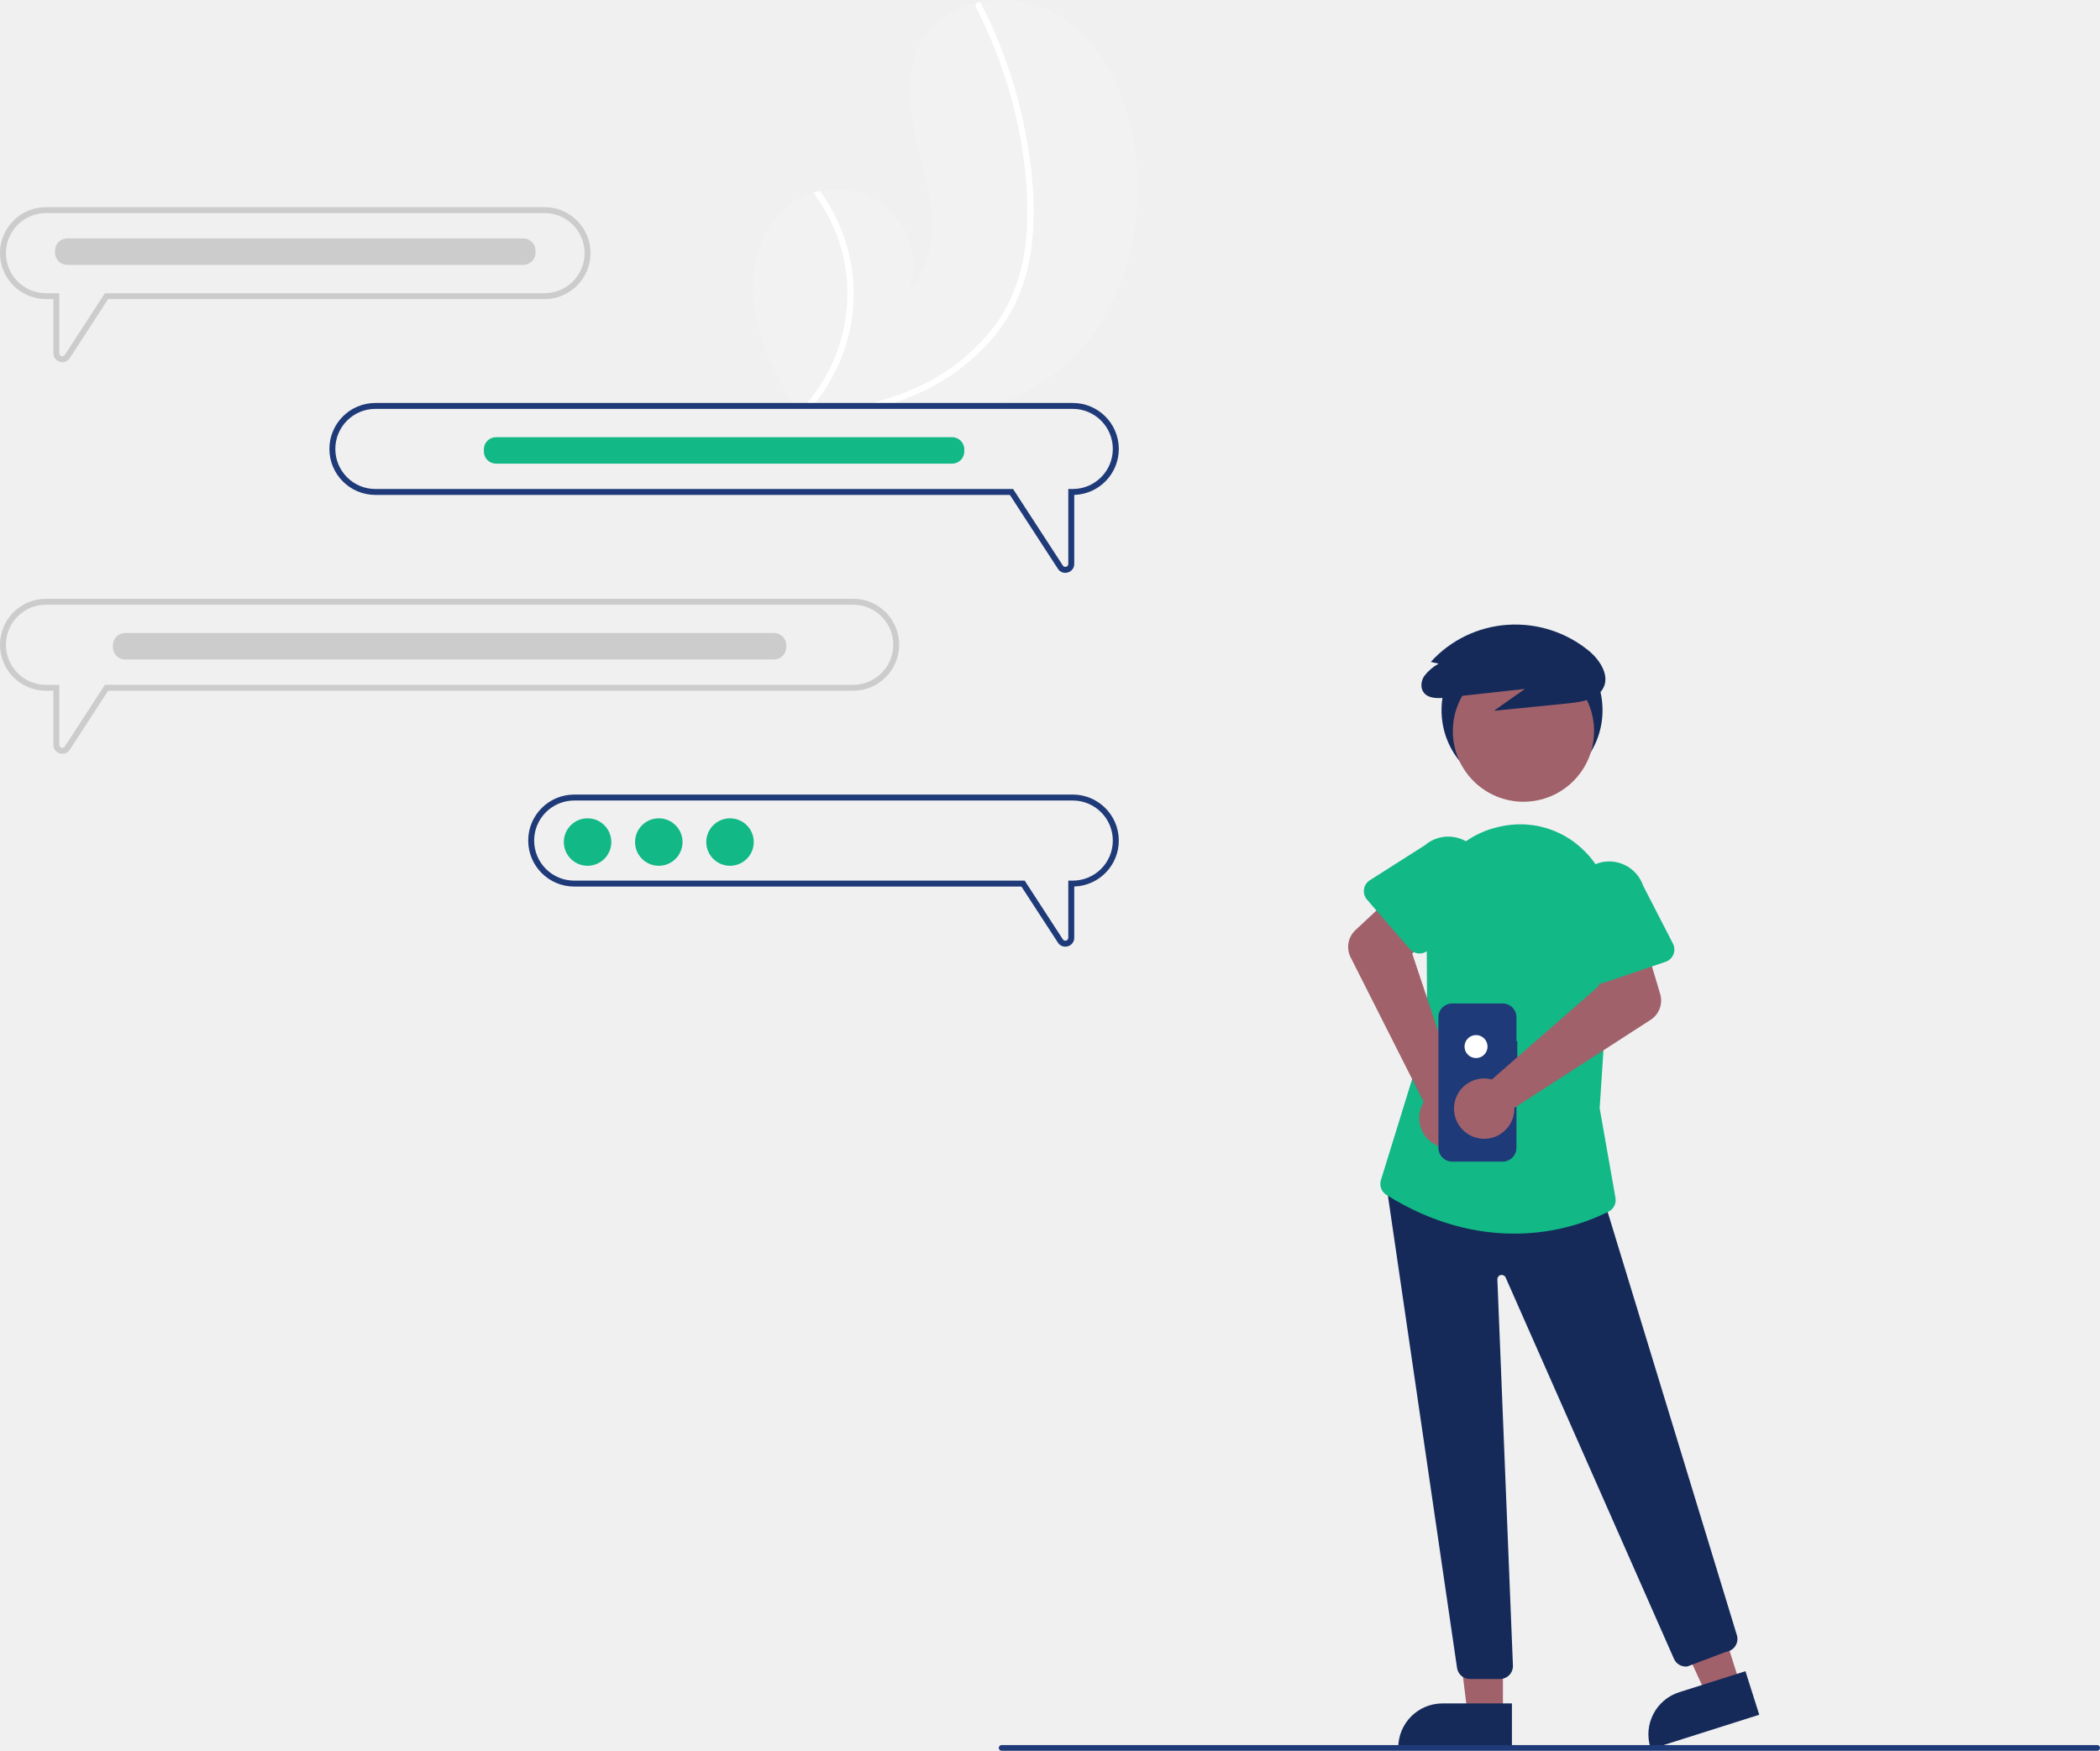
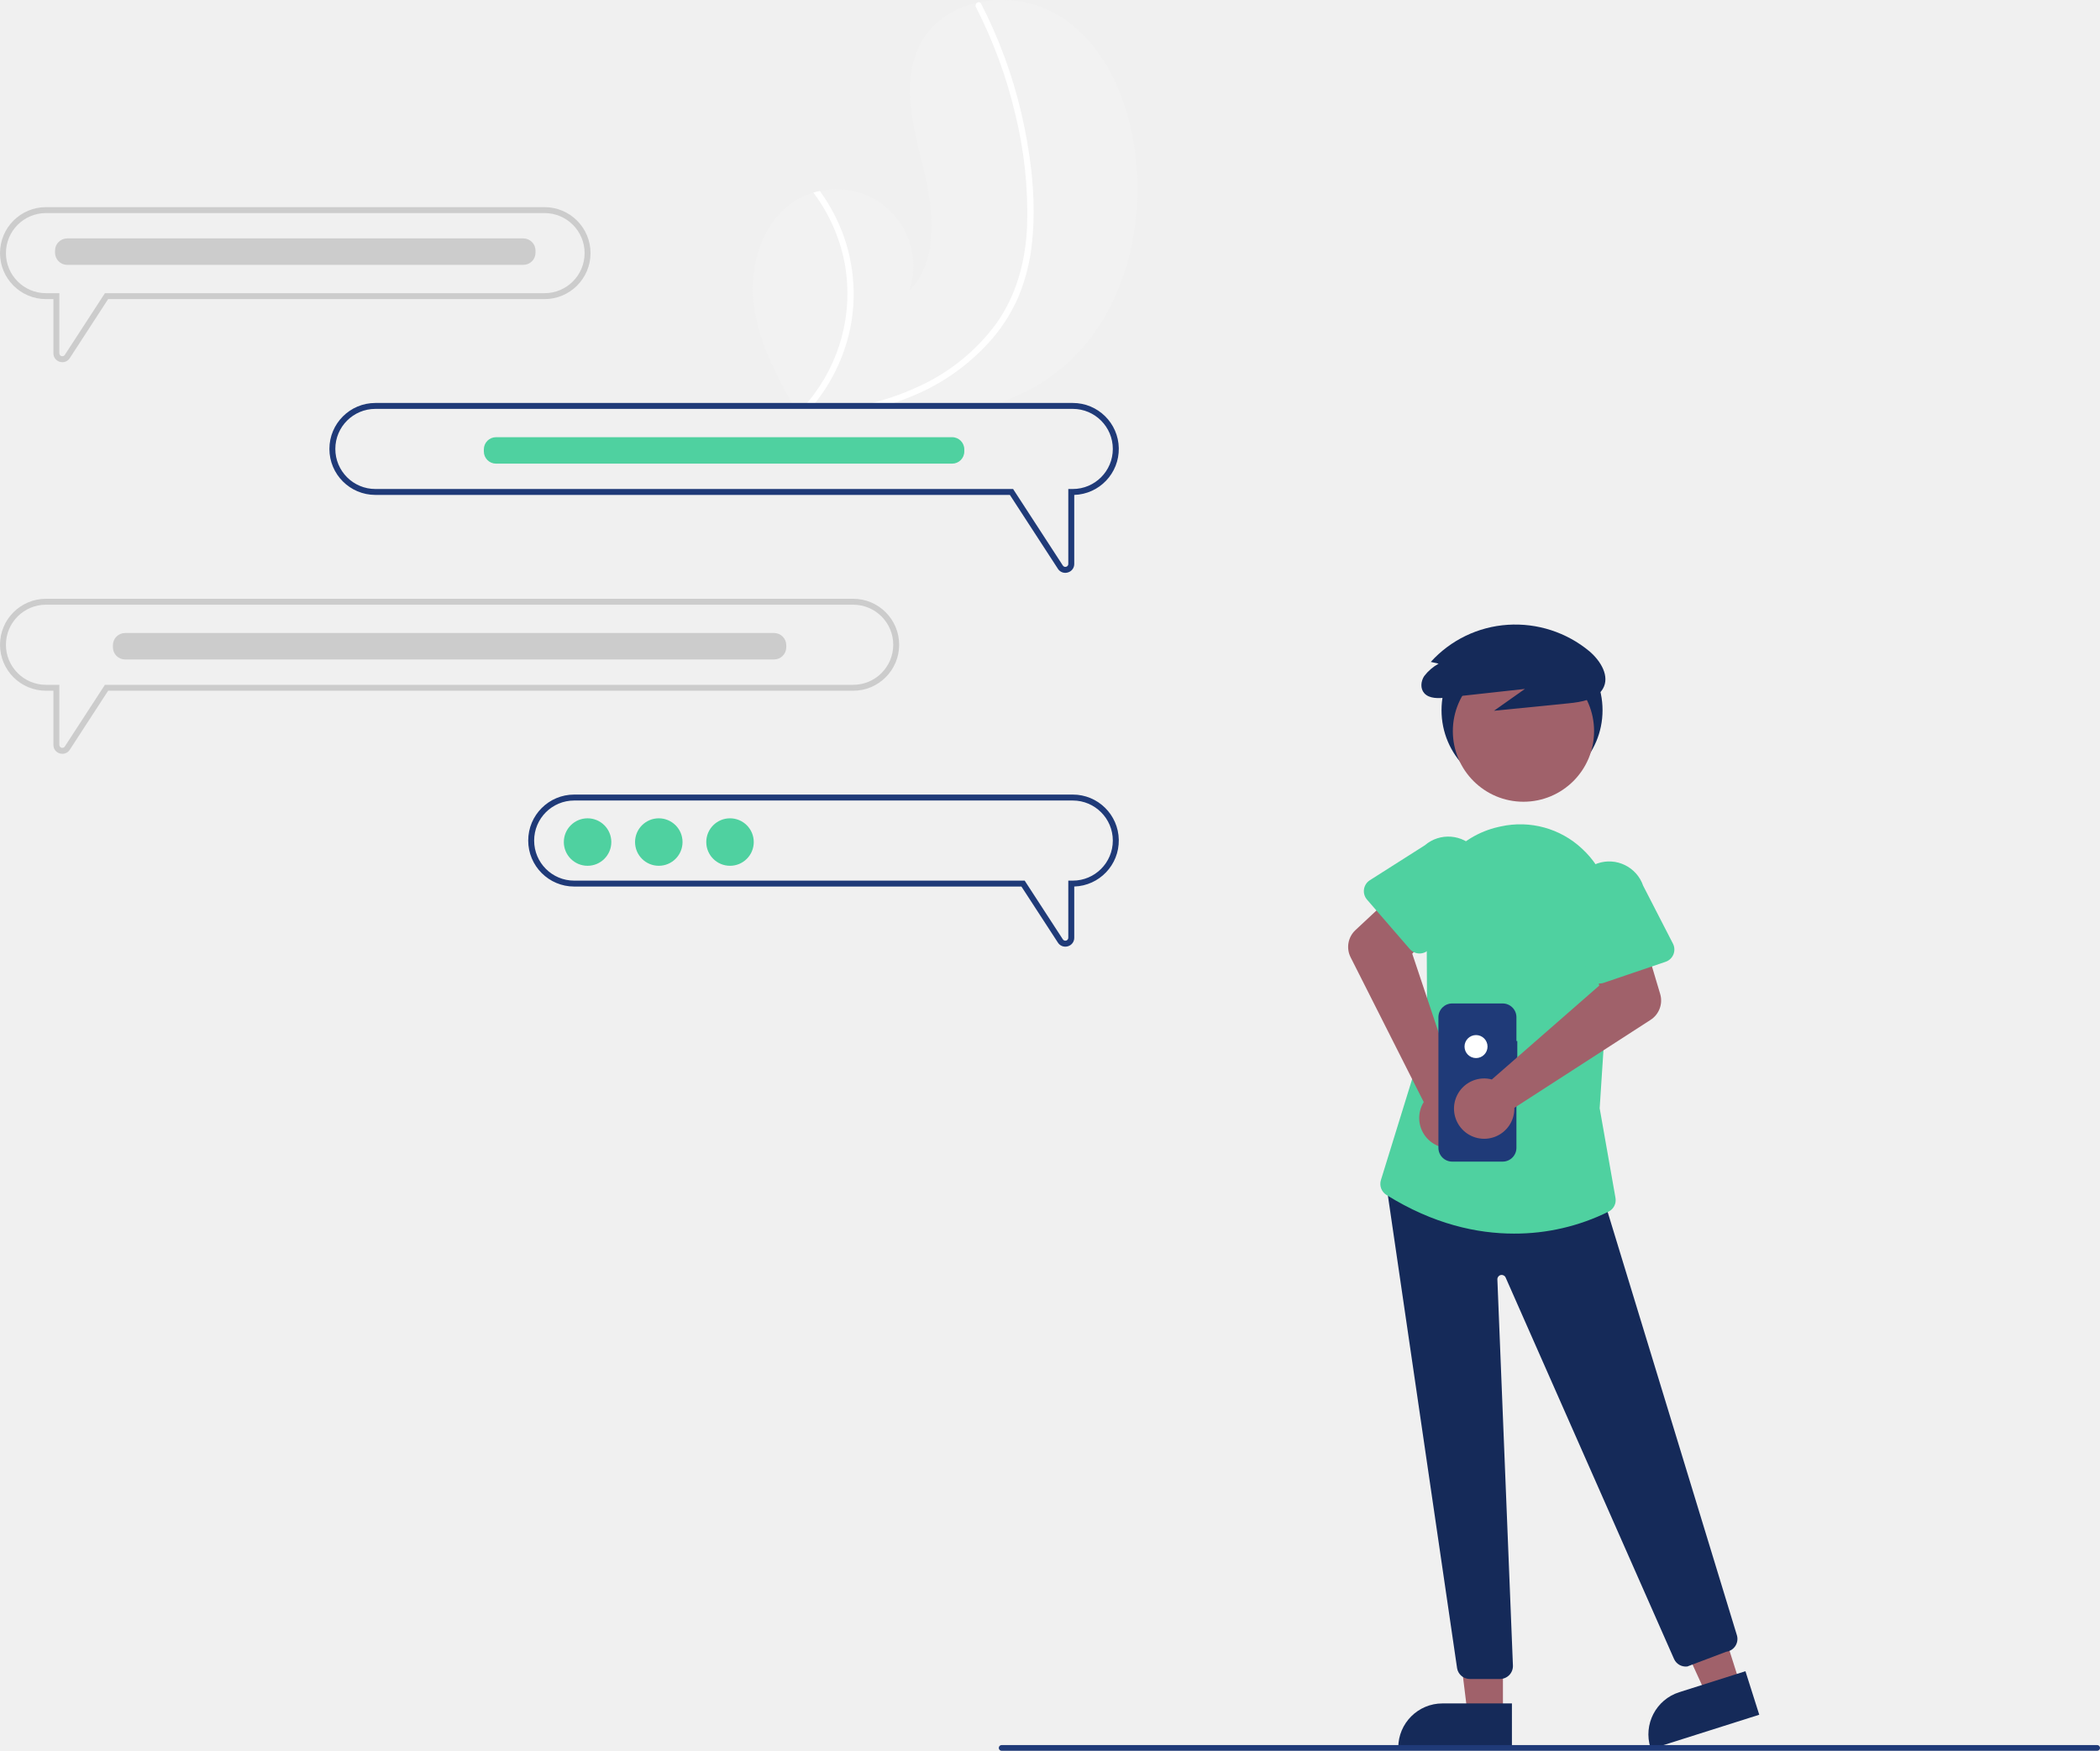
<svg xmlns="http://www.w3.org/2000/svg" id="b24dc7aa-765f-45e8-b508-f667349465ff" data-name="Layer 1" viewBox="0 0 730.372 609.06">
  <path d="M600.554,276.255a69.199,69.199,0,0,1-16.48,8.711c-1.519.57-3.06,1.094-4.61,1.564h-68.698c-.296-.524-.593-1.04-.888-1.564-5.939-10.564-11.376-21.545-12.895-33.491-1.785-14.049,3.22-29.959,15.591-36.863a25.195,25.195,0,0,1,5.119-2.149c.736-.22,1.488-.403,2.248-.562A26.744,26.744,0,0,1,551.039,246.668c10.488-10.753,8.528-28.19,4.914-42.763-3.622-14.581-8.012-30.795-.638-43.887,4.093-7.283,11.3-11.809,19.38-13.624.251-.053.501-.106.745-.159A39.076,39.076,0,0,1,603.485,151.147c15.454,9.743,23.398,28.213,25.973,46.31C633.611,226.573,624.423,259.062,600.554,276.255Z" transform="translate(-234.8141 -145.47)" fill="#f2f2f2" />
  <path d="M525.538,221.174a60.192,60.192,0,0,1,5.194,37.44,61.736,61.736,0,0,1-11.878,26.352c-.41.524-.828,1.048-1.261,1.564h-2.84c.456-.516.904-1.033,1.336-1.564A58.737,58.737,0,0,0,528.735,237.782a59.33,59.33,0,0,0-11.042-25.319c.736-.22,1.488-.403,2.248-.562A61.018,61.018,0,0,1,525.538,221.174Z" transform="translate(-234.8141 -145.47)" fill="#fff" />
  <path d="M593.78,229.588a66.417,66.417,0,0,1-4.58,18.697,57.744,57.744,0,0,1-8.946,14.611,73.808,73.808,0,0,1-28.357,20.444c-1.375.577-2.772,1.124-4.169,1.625q-2.324.843-4.678,1.564h-8.46c2.073-.463,4.123-.98,6.159-1.564a90.244,90.244,0,0,0,14.626-5.551,68.723,68.723,0,0,0,25.73-21.112c7.207-9.941,10.389-21.902,10.928-34.06A143.506,143.506,0,0,0,587.955,185.329a163.123,163.123,0,0,0-13.723-37.386,1.174,1.174,0,0,1,.463-1.549.986.986,0,0,1,.745-.159.904.904,0,0,1,.577.494c.752,1.466,1.488,2.931,2.195,4.412a165.474,165.474,0,0,1,12.933,38.791C593.749,202.872,595.146,216.405,593.78,229.588Z" transform="translate(-234.8141 -145.47)" fill="#fff" />
  <circle cx="529.357" cy="247.076" r="28" fill="#152a59" />
  <polygon points="522.715 596.582 510.456 596.581 504.623 549.293 522.718 549.294 522.715 596.582" fill="#a0616a" />
  <path d="M760.656,753.936l-39.531-.001v-.5A15.386,15.386,0,0,1,736.512,738.048h.001l24.144.001Z" transform="translate(-234.8141 -145.47)" fill="#152a59" />
  <polygon points="605.288 586.134 593.602 589.84 573.747 546.527 590.995 541.058 605.288 586.134" fill="#a0616a" />
  <path d="M846.675,741.987l-37.681,11.949-.151-.477A15.386,15.386,0,0,1,818.858,734.141l.001-0,23.014-7.298Z" transform="translate(-234.8141 -145.47)" fill="#152a59" />
  <path d="M756.506,729.546H746.019a4.495,4.495,0,0,1-4.43-3.708L716.589,555.026l74.456,2.533,47.882,156.859a4.499,4.499,0,0,1-3.748,5.659l-13.515,5.12a4.474,4.474,0,0,1-4.643-2.651l-58.555-132.665a1.5,1.5,0,0,0-2.871.665l5.409,134.318a4.501,4.501,0,0,1-4.496,4.682Z" transform="translate(-234.8141 -145.47)" fill="#152a59" />
  <circle cx="529.853" cy="254.344" r="24.561" fill="#a0616a" />
-   <path d="M761.378,574.61c-12.705.001-27.978-3.209-44.366-13.456a4.516,4.516,0,0,1-1.922-5.156L731.17,503.972,730.97,461.638a32.222,32.222,0,0,1,24.948-28.479c.291-.067.585-.132.882-.196a31.426,31.426,0,0,1,28.272,7.77,32.44,32.44,0,0,1,10.153,28.101l-4.052,62.187,5.497,31.149a4.467,4.467,0,0,1-2.352,4.773A73.363,73.363,0,0,1,761.378,574.61Z" transform="translate(-234.8141 -145.47)" fill="#12b886" />
+   <path d="M761.378,574.61c-12.705.001-27.978-3.209-44.366-13.456a4.516,4.516,0,0,1-1.922-5.156L731.17,503.972,730.97,461.638a32.222,32.222,0,0,1,24.948-28.479c.291-.067.585-.132.882-.196a31.426,31.426,0,0,1,28.272,7.77,32.44,32.44,0,0,1,10.153,28.101l-4.052,62.187,5.497,31.149a4.467,4.467,0,0,1-2.352,4.773A73.363,73.363,0,0,1,761.378,574.61Z" transform="translate(-234.8141 -145.47)" fill="#4fd1a0" />
  <path d="M743.288,524.842a10.526,10.526,0,0,0-1.56-.561l-15.738-47.03,7.969-9.036-12.066-13.808-15.661,14.626a8,8,0,0,0-1.681,9.453l25.432,50.365a10.497,10.497,0,1,0,13.305-4.008Z" transform="translate(-234.8141 -145.47)" fill="#a0616a" />
-   <path d="M725.126,475.61l-14.871-17.187a4.5,4.5,0,0,1,.989-6.742l19.123-12.155a12.497,12.497,0,0,1,16.299,18.949l-14.725,17.125a4.5,4.5,0,0,1-6.814.01Z" transform="translate(-234.8141 -145.47)" fill="#12b886" />
+   <path d="M725.126,475.61l-14.871-17.187a4.5,4.5,0,0,1,.989-6.742l19.123-12.155a12.497,12.497,0,0,1,16.299,18.949l-14.725,17.125a4.5,4.5,0,0,1-6.814.01Z" transform="translate(-234.8141 -145.47)" fill="#4fd1a0" />
  <path d="M735.152,376.339a16.203,16.203,0,0,0-5.004,4.321c-1.189,1.825-1.431,4.364.054,5.99,1.755,1.922,4.929,1.789,7.621,1.492l27.36-3.015-10.771,7.6,25.895-2.583c4.525-.451,9.739-1.308,11.945-5.011,2.587-4.345-.706-9.739-4.641-13.096A40.344,40.344,0,0,0,759.166,362.822a39.525,39.525,0,0,0-26.731,12.911Z" transform="translate(-234.8141 -145.47)" fill="#152a59" />
  <path id="a7917ce3-4960-44d0-ba8e-200483b3d545" data-name="Path 22" d="M762.525,507.621h-.302v-8.281a4.793,4.793,0,0,0-4.793-4.793H739.884a4.793,4.793,0,0,0-4.793,4.793V544.772a4.793,4.793,0,0,0,4.793,4.793h17.546a4.793,4.793,0,0,0,4.793-4.793V513.515h.302Z" transform="translate(-234.8141 -145.47)" fill="#1f3a78" />
  <circle cx="513.357" cy="364.076" r="4" fill="#fff" />
  <path d="M752.041,520.683a10.526,10.526,0,0,1,1.629.304l37.342-32.636-2.312-11.824,17.389-5.821,6.126,20.535a8,8,0,0,1-3.325,9.007L761.499,530.864a10.497,10.497,0,1,1-9.457-10.181Z" transform="translate(-234.8141 -145.47)" fill="#a0616a" />
-   <path d="M788.859,486.992a4.495,4.495,0,0,1-2.147-3.071l-4.056-22.218a12.497,12.497,0,0,1,23.639-8.119l10.362,20.151a4.5,4.5,0,0,1-2.553,6.318l-21.517,7.319A4.495,4.495,0,0,1,788.859,486.992Z" transform="translate(-234.8141 -145.47)" fill="#12b886" />
+   <path d="M788.859,486.992a4.495,4.495,0,0,1-2.147-3.071l-4.056-22.218a12.497,12.497,0,0,1,23.639-8.119l10.362,20.151a4.5,4.5,0,0,1-2.553,6.318l-21.517,7.319A4.495,4.495,0,0,1,788.859,486.992Z" transform="translate(-234.8141 -145.47)" fill="#4fd1a0" />
  <path d="M607.914,421.88H434.524a16,16,0,0,0,0,32h155.54L602.744,473.37a3.032,3.032,0,0,0,2.56,1.42,3.177,3.177,0,0,0,.91-.13,3.043,3.043,0,0,0,2.22-2.97V453.87a15.999,15.999,0,0,0-.52-31.99Zm0,29.94h-1.55v19.87a1.026,1.026,0,0,1-1.89.56L591.194,451.82H434.524a13.935,13.935,0,0,1,0-27.87H607.914a13.935,13.935,0,1,1,0,27.87Z" transform="translate(-234.8141 -145.47)" fill="#1f3a78" />
  <path d="M531.544,353.77h-280.73a15.995,15.995,0,1,0,0,31.99h2.58V404.6a3.037,3.037,0,0,0,2.21,2.97,3.296,3.296,0,0,0,.92.13,3.022,3.022,0,0,0,2.56-1.41L272.424,385.76H531.544a15.995,15.995,0,0,0,0-31.99Zm0,29.93H271.304l-13.95,21.46a1.033,1.033,0,0,1-1.9-.56V383.7h-4.64a13.935,13.935,0,1,1,0-27.87h280.73a13.935,13.935,0,0,1,0,27.87Z" transform="translate(-234.8141 -145.47)" fill="#ccc" />
  <path d="M424.204,217.53H250.814a15.995,15.995,0,1,0,0,31.99h2.58v18.84a3.037,3.037,0,0,0,2.21,2.97,3.316,3.316,0,0,0,.92.14,3.032,3.032,0,0,0,2.56-1.42L272.424,249.52H424.204a15.995,15.995,0,1,0,0-31.99Zm0,29.93H271.304l-13.95,21.47a1.036,1.036,0,0,1-1.9-.57v-20.9h-4.64a13.935,13.935,0,1,1,0-27.87H424.204a13.935,13.935,0,0,1,0,27.87Z" transform="translate(-234.8141 -145.47)" fill="#ccc" />
  <path d="M607.914,285.65h-242.54a15.995,15.995,0,1,0,0,31.99H586.044l16.7,25.69a3.032,3.032,0,0,0,2.56,1.42,3.192,3.192,0,0,0,.91-.14,3.035,3.035,0,0,0,2.22-2.97v-24a15.999,15.999,0,0,0-.52-31.99Zm0,29.93h-1.55v26.06a.99.99,0,0,1-.73.99,1.007,1.007,0,0,1-1.16-.42l-17.31-26.63h-221.79a13.935,13.935,0,0,1,0-27.87h242.54a13.935,13.935,0,1,1,0,27.87Z" transform="translate(-234.8141 -145.47)" fill="#1f3a78" />
-   <circle cx="204.355" cy="292.928" r="8.257" fill="#12b886" />
-   <circle cx="229.125" cy="292.928" r="8.257" fill="#12b886" />
-   <circle cx="253.896" cy="292.928" r="8.257" fill="#12b886" />
+   <circle cx="204.355" cy="292.928" r="8.257" fill="#4fd1a0" />
+   <circle cx="229.125" cy="292.928" r="8.257" fill="#4fd1a0" />
+   <circle cx="253.896" cy="292.928" r="8.257" fill="#4fd1a0" />
  <path d="M504.044,365.68h-225.73a4.232,4.232,0,0,0-4.23,4.23v.74a4.232,4.232,0,0,0,4.23,4.23h225.73a4.238,4.238,0,0,0,4.23-4.23v-.74A4.238,4.238,0,0,0,504.044,365.68Z" transform="translate(-234.8141 -145.47)" fill="#ccc" />
  <path d="M416.834,228.41H258.184a4.238,4.238,0,0,0-4.23,4.23v.74a4.238,4.238,0,0,0,4.23,4.23h158.65a4.238,4.238,0,0,0,4.23-4.23v-.74A4.238,4.238,0,0,0,416.834,228.41Z" transform="translate(-234.8141 -145.47)" fill="#ccc" />
-   <path d="M565.974,297.56H407.324a4.238,4.238,0,0,0-4.23,4.23v.74a4.238,4.238,0,0,0,4.23,4.23h158.65a4.229,4.229,0,0,0,4.22-4.23v-.74A4.229,4.229,0,0,0,565.974,297.56Z" transform="translate(-234.8141 -145.47)" fill="#12b886" />
+   <path d="M565.974,297.56H407.324a4.238,4.238,0,0,0-4.23,4.23v.74a4.238,4.238,0,0,0,4.23,4.23h158.65a4.229,4.229,0,0,0,4.22-4.23v-.74A4.229,4.229,0,0,0,565.974,297.56Z" transform="translate(-234.8141 -145.47)" fill="#4fd1a0" />
  <path d="M964.186,754.53h-381a1,1,0,0,1,0-2h381a1,1,0,0,1,0,2Z" transform="translate(-234.8141 -145.47)" fill="#1f3a78" />
</svg>
